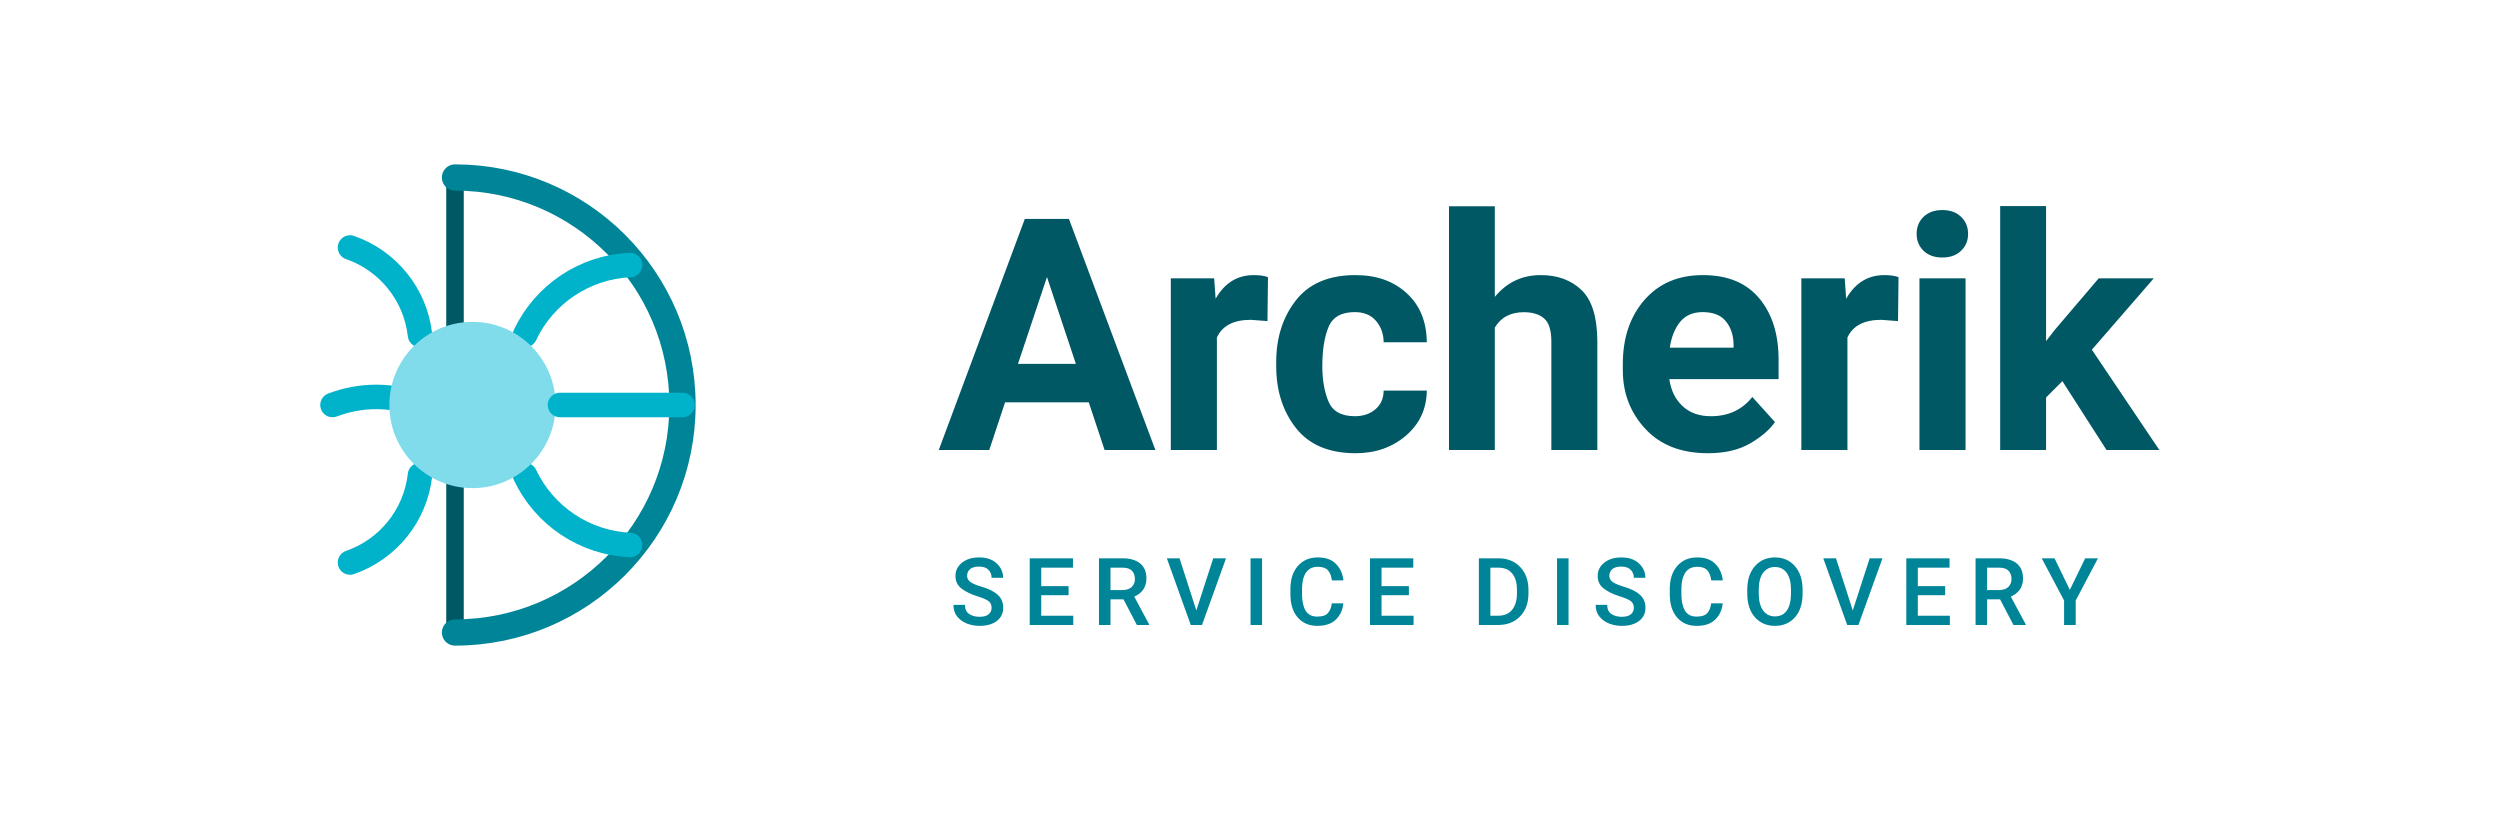
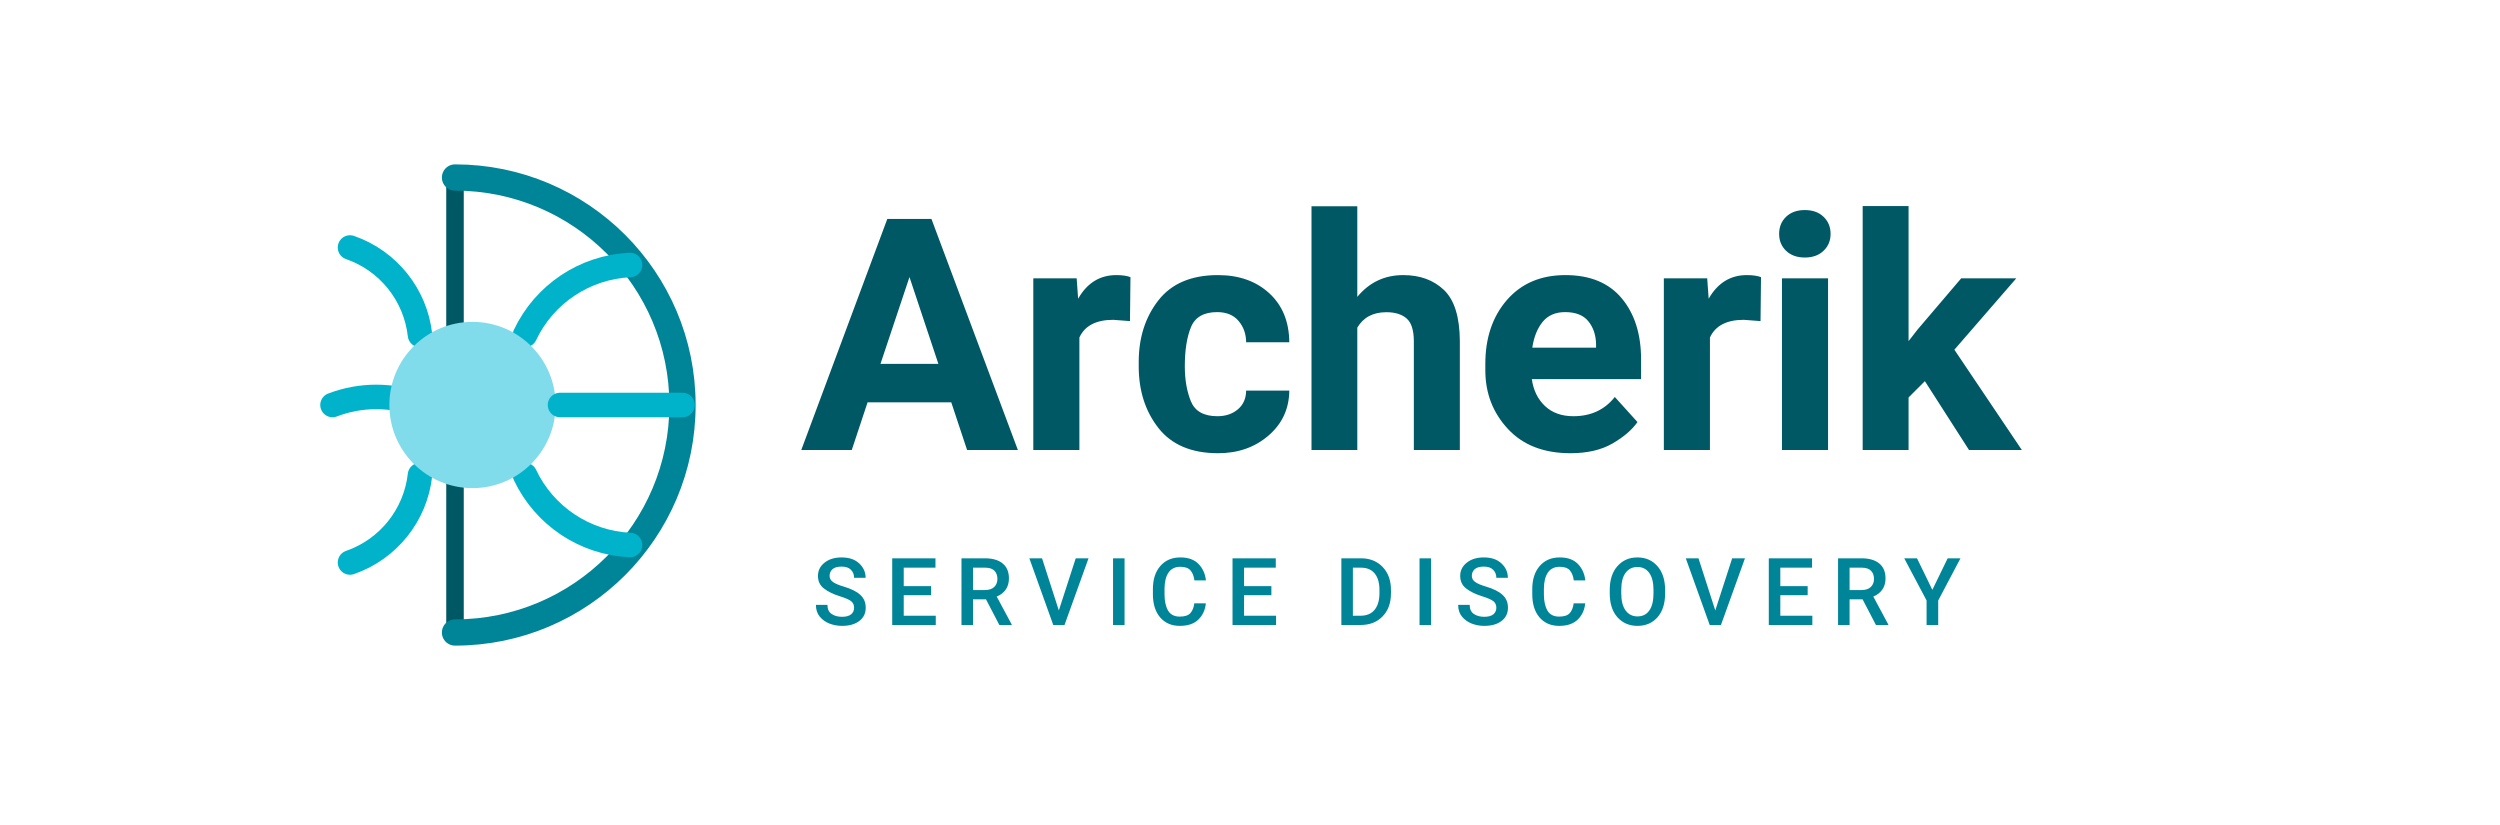
<svg xmlns="http://www.w3.org/2000/svg" viewBox="0 0 400 132" width="400" height="132" fill="none" role="img" aria-label="Archerik">
  <g transform="translate(28 20) scale(1.4)">
    <path d="M32 6 L32 58" stroke="#005865" stroke-width="2" />
    <path d="M32 6 A26 26 0 0 1 32 58" stroke="#008598" stroke-width="3" stroke-linecap="round" />
    <path d="M28 24 A12 12 0 0 0 20 14 M28 32 A14 14 0 0 0 18 32 M28 40 A12 12 0 0 1 20 50" stroke="#00B3CB" stroke-width="2.8" stroke-linecap="round" />
    <path d="M40 24 A14 14 0 0 1 52 16 M40 40 A14 14 0 0 0 52 48" stroke="#00B3CB" stroke-width="2.8" stroke-linecap="round" />
    <circle cx="34" cy="32" r="9.5" fill="#80DBEB" />
    <path d="M44 32 L58 32" stroke="#00B3CB" stroke-width="2.8" stroke-linecap="round" />
  </g>
-   <text x="150" y="72" font-family="ui-sans-serif, -apple-system, BlinkMacSystemFont, 'Segoe UI', Roboto, 'Helvetica Neue', Arial, sans-serif" font-size="52" font-weight="650" letter-spacing="-0.5" fill="#005865">Archerik</text>
-   <text x="152" y="100" font-family="ui-sans-serif, -apple-system, BlinkMacSystemFont, 'Segoe UI', Roboto, 'Helvetica Neue', Arial, sans-serif" font-size="15" font-weight="500" letter-spacing="2.6" fill="#008598">SERVICE DISCOVERY</text>
+   <text x="128" y="72" font-family="ui-sans-serif, -apple-system, BlinkMacSystemFont, 'Segoe UI', Roboto, 'Helvetica Neue', Arial, sans-serif" font-size="52" font-weight="650" letter-spacing="-0.5" fill="#005865">Archerik</text>
+   <text x="130" y="100" font-family="ui-sans-serif, -apple-system, BlinkMacSystemFont, 'Segoe UI', Roboto, 'Helvetica Neue', Arial, sans-serif" font-size="15" font-weight="500" letter-spacing="2.6" fill="#008598">SERVICE DISCOVERY</text>
</svg>
